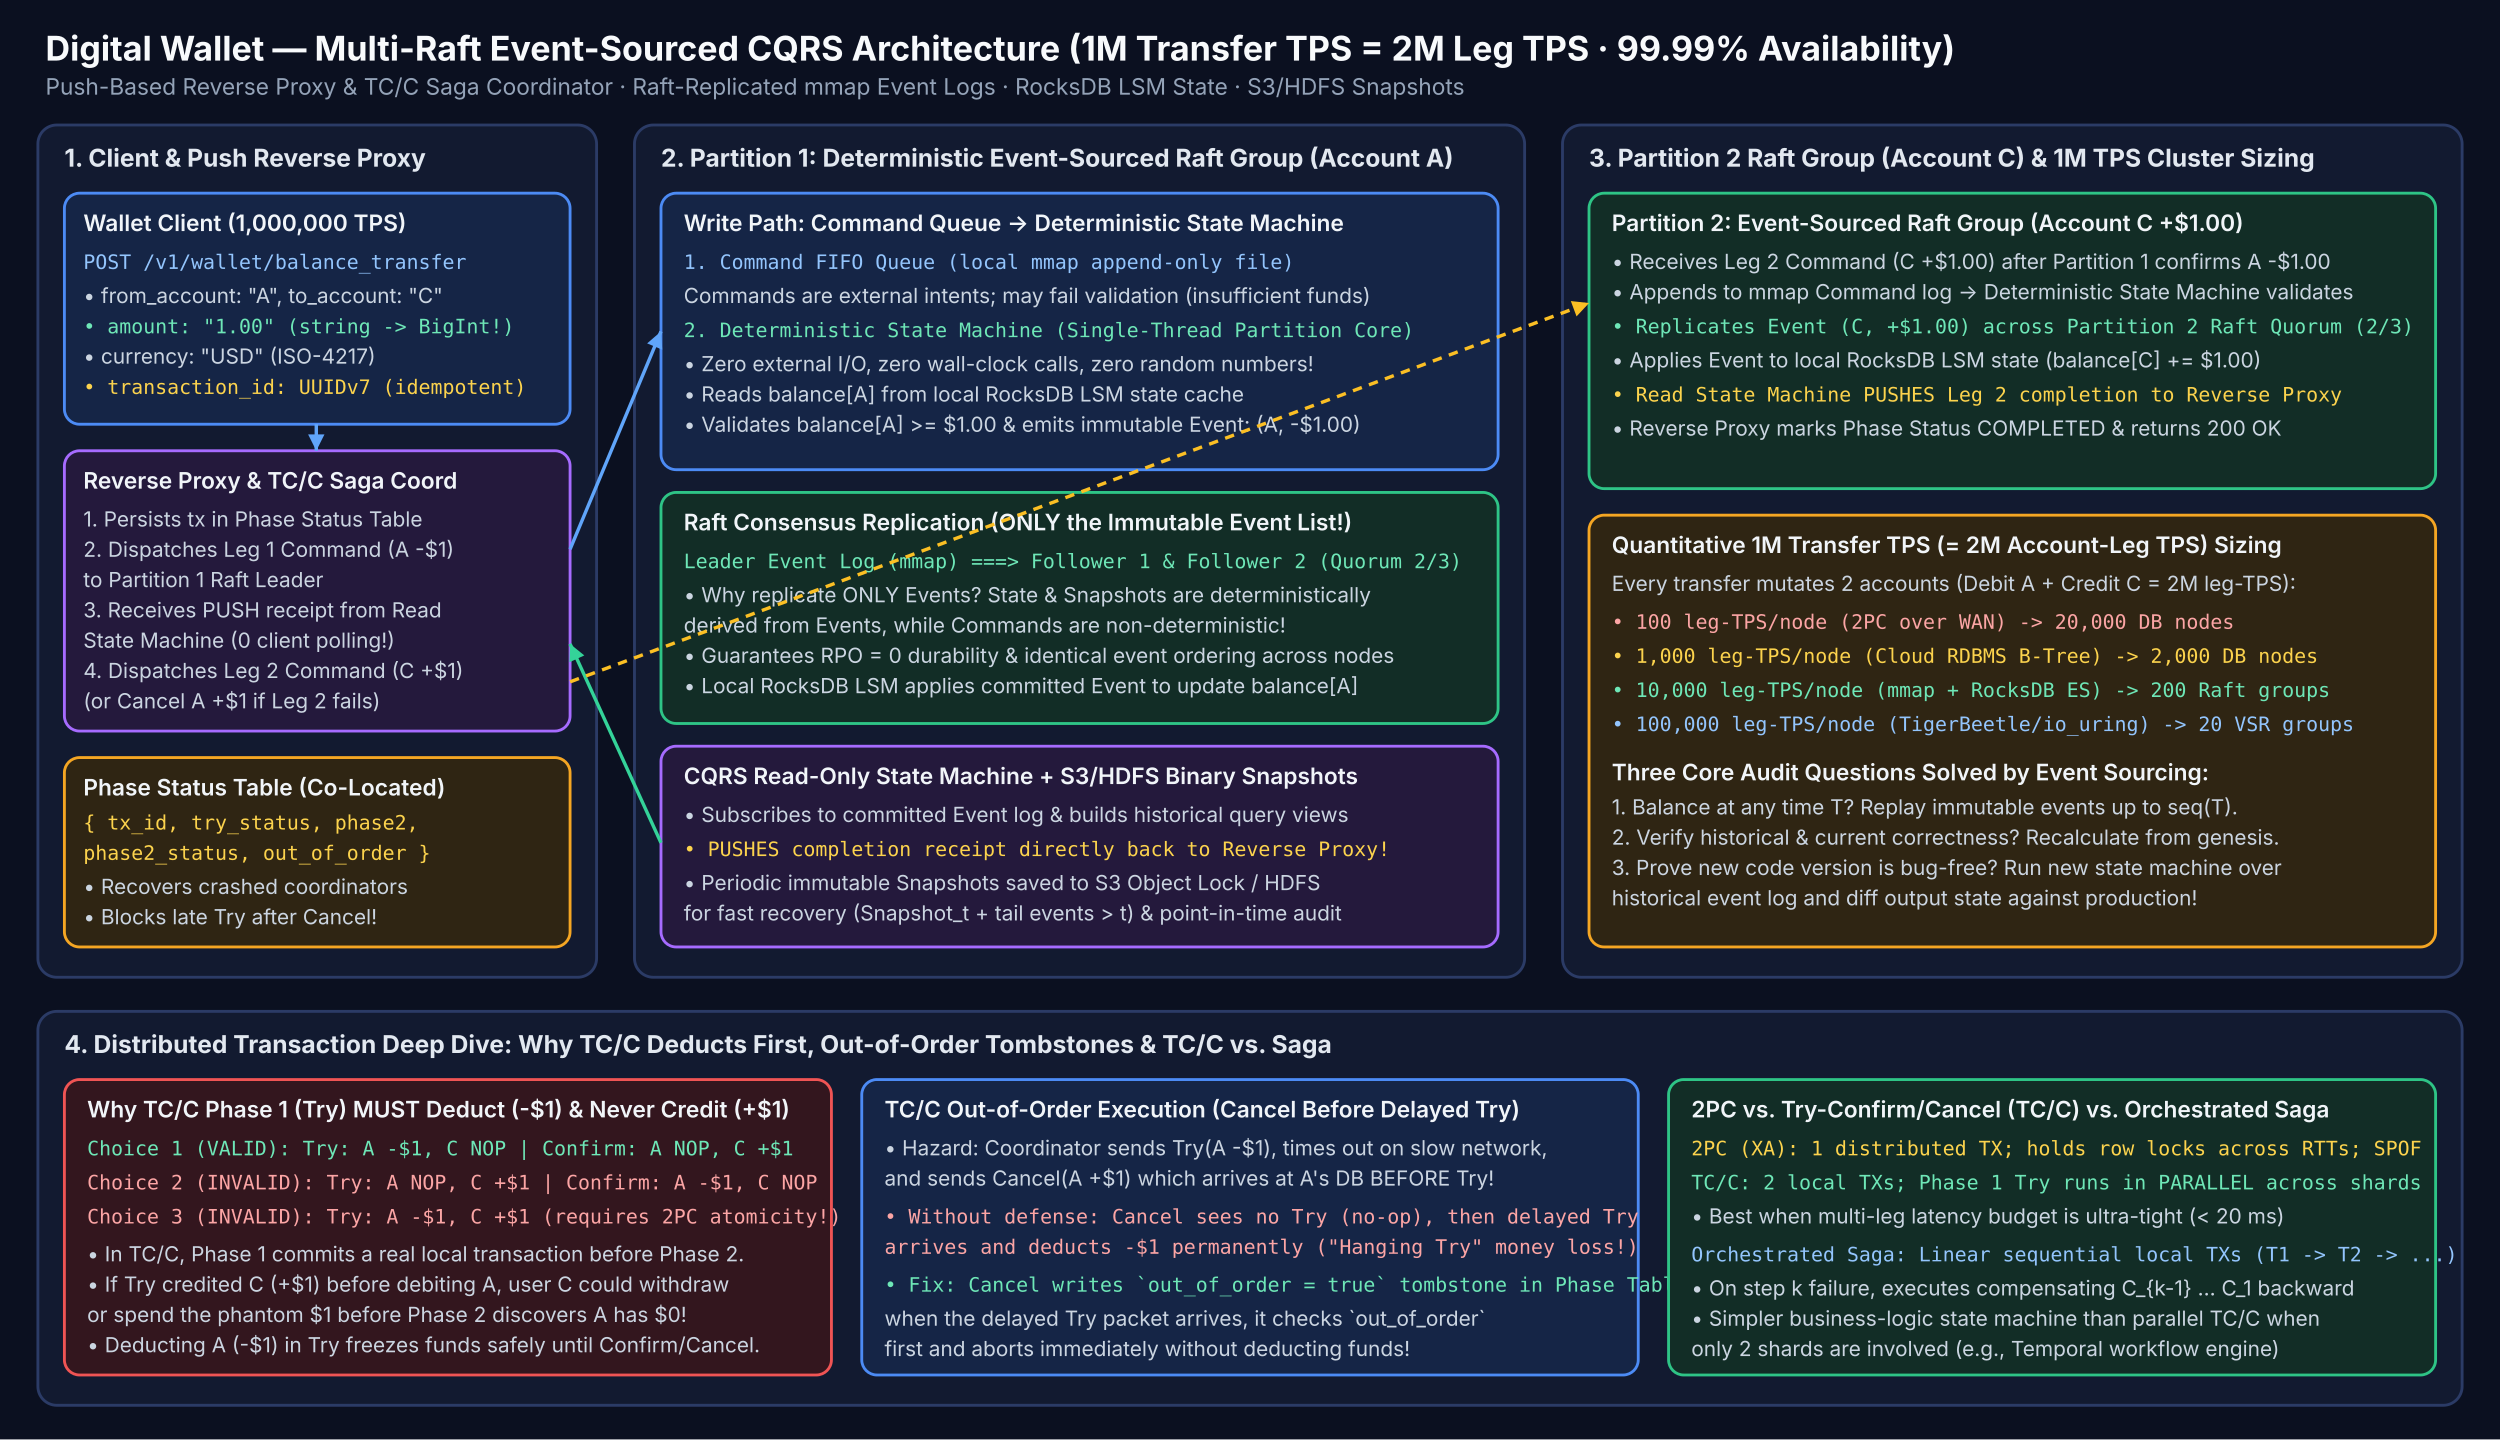
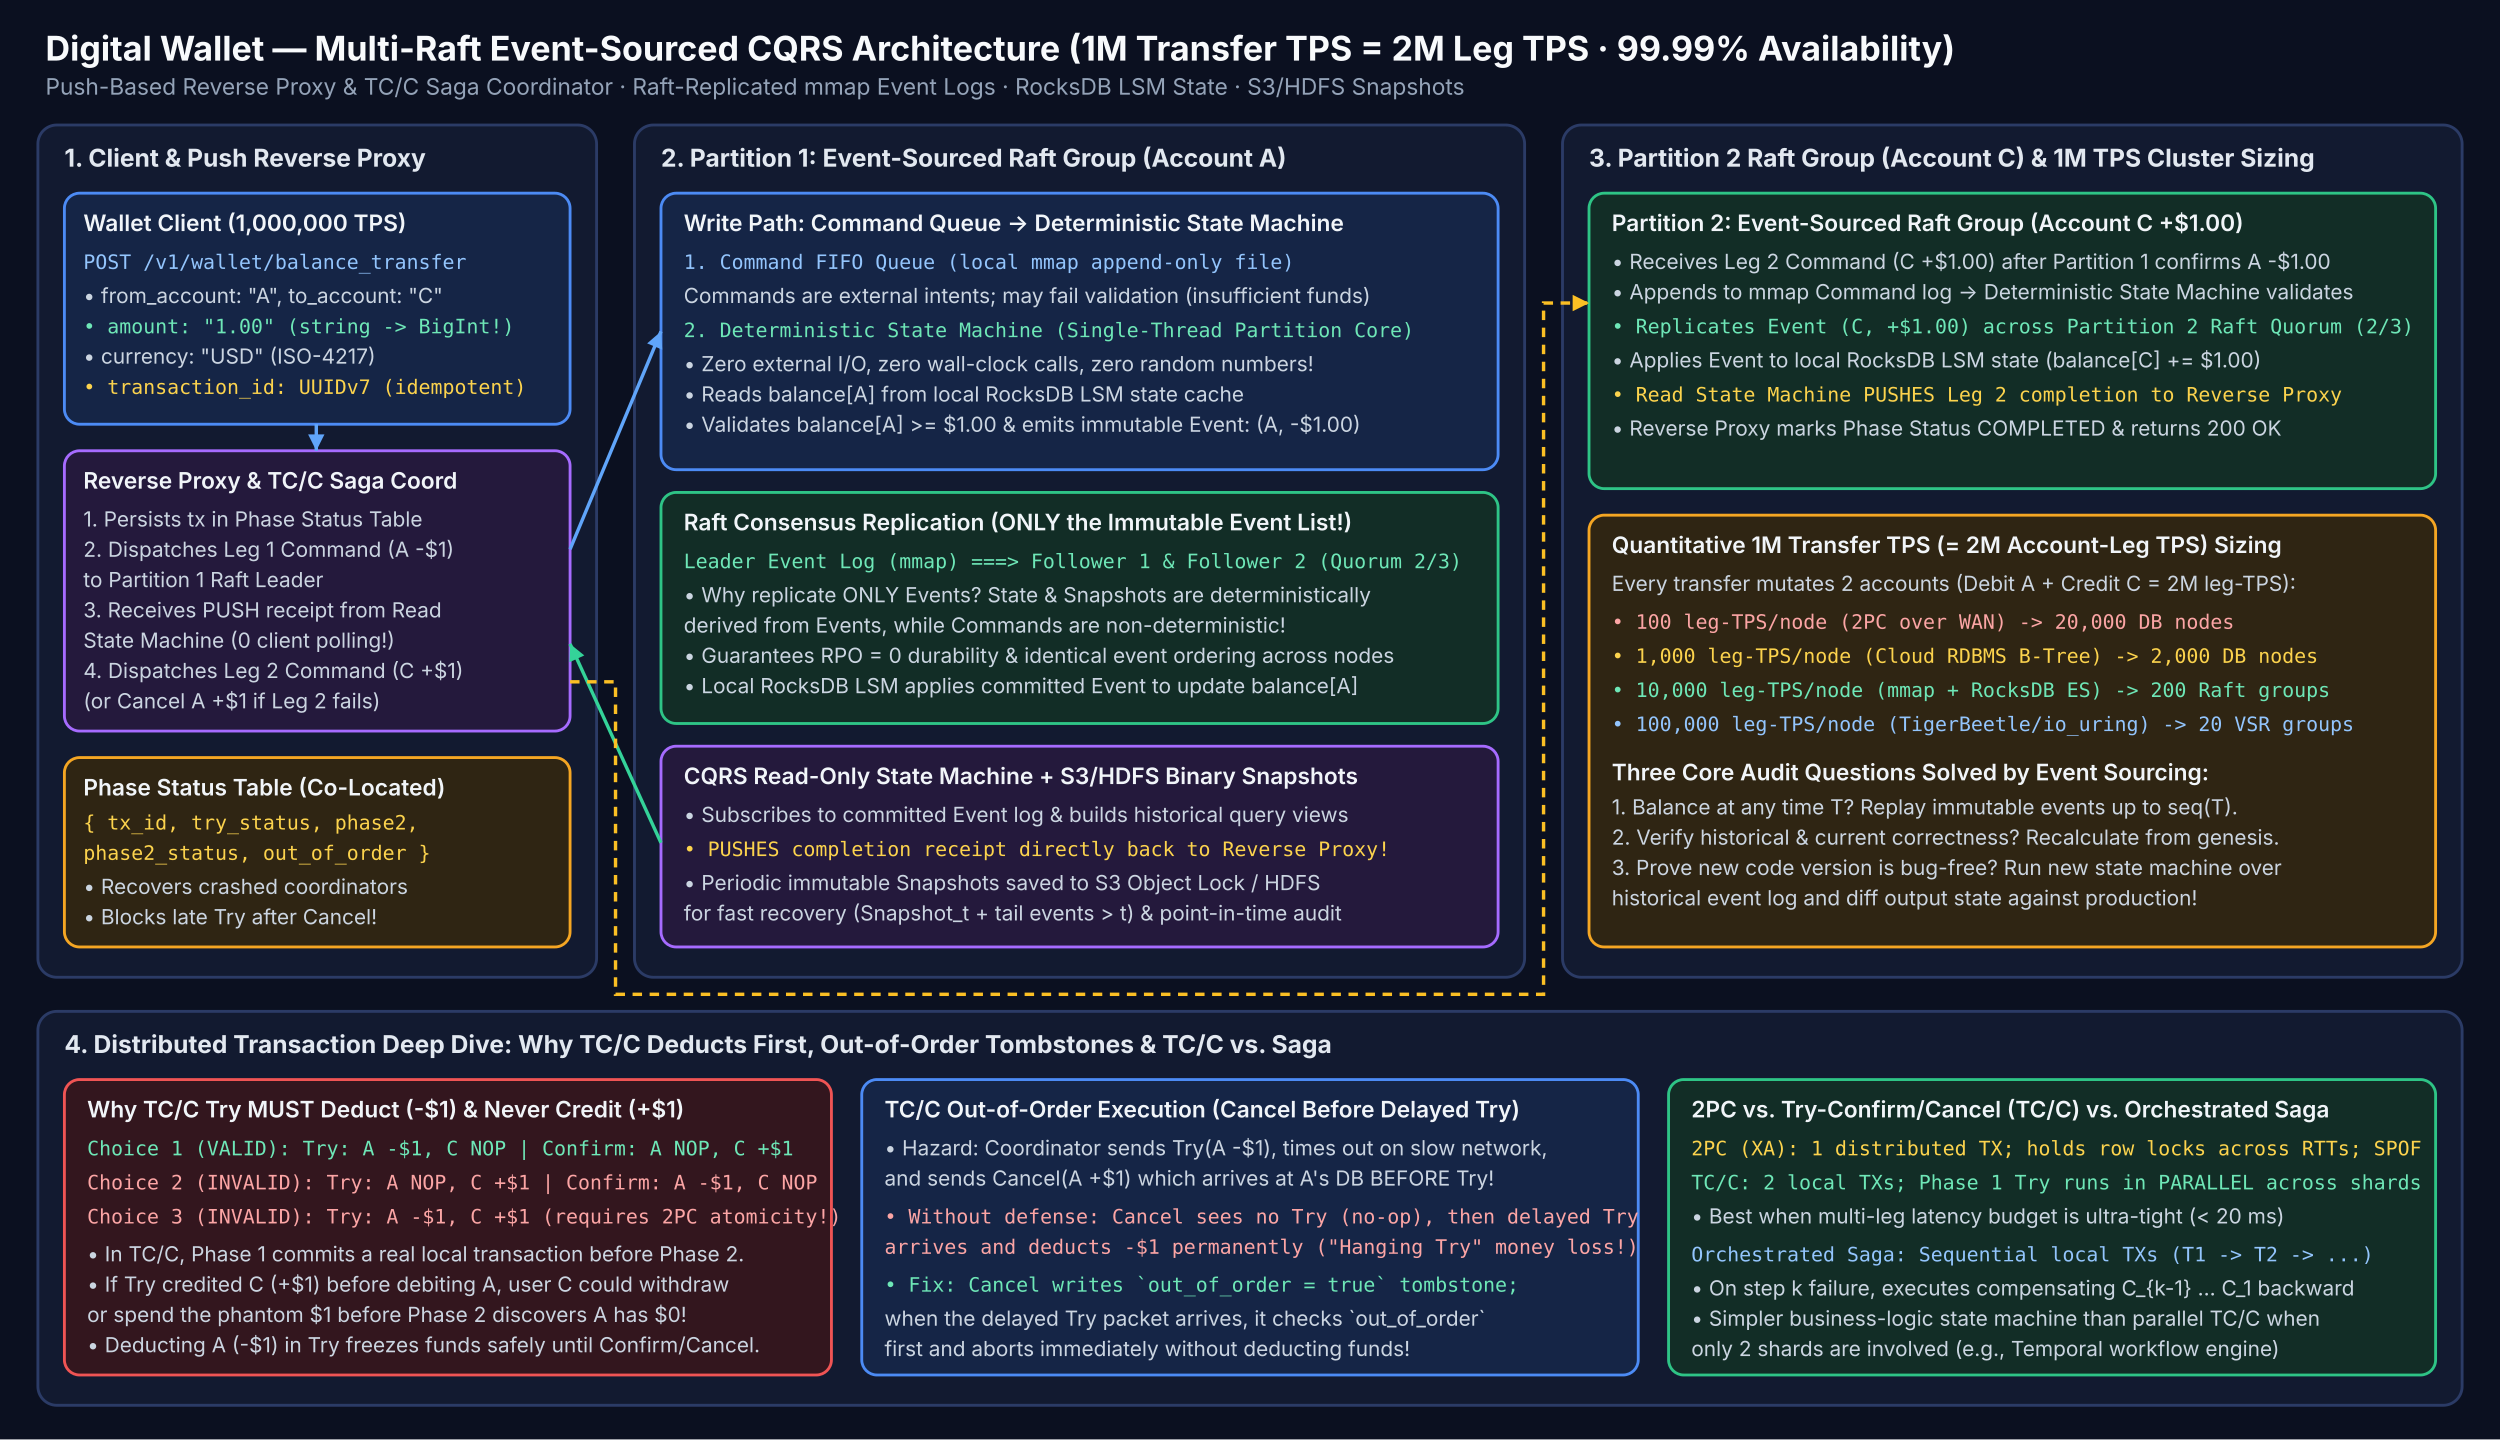
<svg xmlns="http://www.w3.org/2000/svg" viewBox="0 0 1320 760" width="100%" height="100%">
  <defs>
    <style>
      .bg { fill: #0b1020; }
      .panel { fill: #121a30; stroke: #2b3b66; stroke-width: 1.5; rx: 10; }
      .box-blue { fill: #152546; stroke: #4c8bf5; stroke-width: 1.5; rx: 8; }
      .box-green { fill: #122d26; stroke: #2ec486; stroke-width: 1.5; rx: 8; }
      .box-amber { fill: #2f2513; stroke: #f5a623; stroke-width: 1.5; rx: 8; }
      .box-purple { fill: #24193c; stroke: #a66bff; stroke-width: 1.5; rx: 8; }
      .box-red { fill: #33161e; stroke: #f05454; stroke-width: 1.5; rx: 8; }
      .title { font-family: 'Inter', -apple-system, sans-serif; font-size: 18px; font-weight: 700; fill: #f8fafc; }
      .subtitle { font-family: 'Inter', -apple-system, sans-serif; font-size: 12px; fill: #94a3b8; }
      .sec-hdr { font-family: 'Inter', -apple-system, sans-serif; font-size: 13px; font-weight: 700; fill: #e2e8f0; }
      .lbl { font-family: 'Inter', -apple-system, sans-serif; font-size: 12px; font-weight: 600; fill: #f1f5f9; }
      .txt { font-family: 'Inter', -apple-system, sans-serif; font-size: 11px; fill: #cbd5e1; }
      .code { font-family: 'JetBrains Mono', 'Fira Code', monospace; font-size: 10.5px; fill: #93c5fd; }
      .code-green { font-family: 'JetBrains Mono', 'Fira Code', monospace; font-size: 10.5px; fill: #6ee7b7; }
      .code-amber { font-family: 'JetBrains Mono', 'Fira Code', monospace; font-size: 10.5px; fill: #fcd34d; }
      .code-red { font-family: 'JetBrains Mono', 'Fira Code', monospace; font-size: 10.5px; fill: #fca5a5; }
      .arrow { stroke: #60a5fa; stroke-width: 1.8; fill: none; marker-end: url(#arr-blue); }
      .arrow-green { stroke: #34d399; stroke-width: 1.8; fill: none; marker-end: url(#arr-green); }
      .arrow-amber { stroke: #fbbf24; stroke-width: 1.8; stroke-dasharray: 5,4; fill: none; marker-end: url(#arr-amber); }
    </style>
    <marker id="arr-blue" viewBox="0 0 10 10" refX="8" refY="5" markerWidth="6" markerHeight="6" orient="auto-start-reverse">
      <path d="M 0 1 L 8 5 L 0 9 z" fill="#60a5fa" />
    </marker>
    <marker id="arr-green" viewBox="0 0 10 10" refX="8" refY="5" markerWidth="6" markerHeight="6" orient="auto-start-reverse">
      <path d="M 0 1 L 8 5 L 0 9 z" fill="#34d399" />
    </marker>
    <marker id="arr-amber" viewBox="0 0 10 10" refX="8" refY="5" markerWidth="6" markerHeight="6" orient="auto-start-reverse">
      <path d="M 0 1 L 8 5 L 0 9 z" fill="#fbbf24" />
    </marker>
  </defs>
  <rect class="bg" x="0" y="0" width="1320" height="760" />
  <text class="title" x="24" y="32">Digital Wallet — Multi-Raft Event-Sourced CQRS Architecture (1M Transfer TPS = 2M Leg TPS · 99.99% Availability)</text>
  <text class="subtitle" x="24" y="50">Push-Based Reverse Proxy &amp; TC/C Saga Coordinator · Raft-Replicated mmap Event Logs · RocksDB LSM State · S3/HDFS Snapshots</text>
  <rect class="panel" x="20" y="66" width="295" height="450" />
  <text class="sec-hdr" x="34" y="88">1. Client &amp; Push Reverse Proxy</text>
  <rect class="box-blue" x="34" y="102" width="267" height="122" />
  <text class="lbl" x="44" y="122">Wallet Client (1,000,000 TPS)</text>
  <text class="code" x="44" y="142">POST /v1/wallet/balance_transfer</text>
  <text class="txt" x="44" y="160">• from_account: "A", to_account: "C"</text>
  <text class="code-green" x="44" y="176">• amount: "1.00" (string -&gt; BigInt!)</text>
  <text class="txt" x="44" y="192">• currency: "USD" (ISO-4217)</text>
  <text class="code-amber" x="44" y="208">• transaction_id: UUIDv7 (idempotent)</text>
  <rect class="box-purple" x="34" y="238" width="267" height="148" />
  <text class="lbl" x="44" y="258">Reverse Proxy &amp; TC/C Saga Coord</text>
  <text class="txt" x="44" y="278">1. Persists tx in Phase Status Table</text>
  <text class="txt" x="44" y="294">2. Dispatches Leg 1 Command (A -$1)</text>
  <text class="txt" x="44" y="310">   to Partition 1 Raft Leader</text>
  <text class="txt" x="44" y="326">3. Receives PUSH receipt from Read</text>
  <text class="txt" x="44" y="342">   State Machine (0 client polling!)</text>
  <text class="txt" x="44" y="358">4. Dispatches Leg 2 Command (C +$1)</text>
  <text class="txt" x="44" y="374">   (or Cancel A +$1 if Leg 2 fails)</text>
  <rect class="box-amber" x="34" y="400" width="267" height="100" />
  <text class="lbl" x="44" y="420">Phase Status Table (Co-Located)</text>
  <text class="code-amber" x="44" y="438">{ tx_id, try_status, phase2,</text>
  <text class="code-amber" x="44" y="454">  phase2_status, out_of_order }</text>
  <text class="txt" x="44" y="472">• Recovers crashed coordinators</text>
  <text class="txt" x="44" y="488">• Blocks late Try after Cancel!</text>
  <rect class="panel" x="335" y="66" width="470" height="450" />
-   <text class="sec-hdr" x="349" y="88">2. Partition 1: Deterministic Event-Sourced Raft Group (Account A)</text>
+   <text class="sec-hdr" x="349" y="88">2. Partition 1: Event-Sourced Raft Group (Account A)</text>
  <rect class="box-blue" x="349" y="102" width="442" height="146" />
  <text class="lbl" x="361" y="122">Write Path: Command Queue -&gt; Deterministic State Machine</text>
  <text class="code" x="361" y="142">1. Command FIFO Queue (local mmap append-only file)</text>
  <text class="txt" x="361" y="160">   Commands are external intents; may fail validation (insufficient funds)</text>
  <text class="code-green" x="361" y="178">2. Deterministic State Machine (Single-Thread Partition Core)</text>
  <text class="txt" x="361" y="196">   • Zero external I/O, zero wall-clock calls, zero random numbers!</text>
  <text class="txt" x="361" y="212">   • Reads balance[A] from local RocksDB LSM state cache</text>
  <text class="txt" x="361" y="228">   • Validates balance[A] &gt;= $1.00 &amp; emits immutable Event: (A, -$1.00)</text>
  <rect class="box-green" x="349" y="260" width="442" height="122" />
  <text class="lbl" x="361" y="280">Raft Consensus Replication (ONLY the Immutable Event List!)</text>
  <text class="code-green" x="361" y="300">Leader Event Log (mmap) ===&gt; Follower 1 &amp; Follower 2 (Quorum 2/3)</text>
  <text class="txt" x="361" y="318">• Why replicate ONLY Events? State &amp; Snapshots are deterministically</text>
  <text class="txt" x="361" y="334">  derived from Events, while Commands are non-deterministic!</text>
  <text class="txt" x="361" y="350">• Guarantees RPO = 0 durability &amp; identical event ordering across nodes</text>
  <text class="txt" x="361" y="366">• Local RocksDB LSM applies committed Event to update balance[A]</text>
  <rect class="box-purple" x="349" y="394" width="442" height="106" />
  <text class="lbl" x="361" y="414">CQRS Read-Only State Machine + S3/HDFS Binary Snapshots</text>
  <text class="txt" x="361" y="434">• Subscribes to committed Event log &amp; builds historical query views</text>
  <text class="code-amber" x="361" y="452">• PUSHES completion receipt directly back to Reverse Proxy!</text>
  <text class="txt" x="361" y="470">• Periodic immutable Snapshots saved to S3 Object Lock / HDFS</text>
  <text class="txt" x="361" y="486">  for fast recovery (Snapshot_t + tail events &gt; t) &amp; point-in-time audit</text>
  <rect class="panel" x="825" y="66" width="475" height="450" />
  <text class="sec-hdr" x="839" y="88">3. Partition 2 Raft Group (Account C) &amp; 1M TPS Cluster Sizing</text>
  <rect class="box-green" x="839" y="102" width="447" height="156" />
  <text class="lbl" x="851" y="122">Partition 2: Event-Sourced Raft Group (Account C +$1.00)</text>
  <text class="txt" x="851" y="142">• Receives Leg 2 Command (C +$1.00) after Partition 1 confirms A -$1.00</text>
  <text class="txt" x="851" y="158">• Appends to mmap Command log -&gt; Deterministic State Machine validates</text>
  <text class="code-green" x="851" y="176">• Replicates Event (C, +$1.00) across Partition 2 Raft Quorum (2/3)</text>
  <text class="txt" x="851" y="194">• Applies Event to local RocksDB LSM state (balance[C] += $1.00)</text>
  <text class="code-amber" x="851" y="212">• Read State Machine PUSHES Leg 2 completion to Reverse Proxy</text>
  <text class="txt" x="851" y="230">• Reverse Proxy marks Phase Status COMPLETED &amp; returns 200 OK</text>
  <rect class="box-amber" x="839" y="272" width="447" height="228" />
  <text class="lbl" x="851" y="292">Quantitative 1M Transfer TPS (= 2M Account-Leg TPS) Sizing</text>
  <text class="txt" x="851" y="312">Every transfer mutates 2 accounts (Debit A + Credit C = 2M leg-TPS):</text>
  <text class="code-red" x="851" y="332">•   100 leg-TPS/node (2PC over WAN)       -&gt; 20,000 DB nodes</text>
  <text class="code-amber" x="851" y="350">• 1,000 leg-TPS/node (Cloud RDBMS B-Tree) -&gt;  2,000 DB nodes</text>
  <text class="code-green" x="851" y="368">• 10,000 leg-TPS/node (mmap + RocksDB ES) -&gt;    200 Raft groups</text>
  <text class="code" x="851" y="386">• 100,000 leg-TPS/node (TigerBeetle/io_uring) -&gt; 20 VSR groups</text>
  <text class="lbl" x="851" y="412">Three Core Audit Questions Solved by Event Sourcing:</text>
  <text class="txt" x="851" y="430">1. Balance at any time T? Replay immutable events up to seq(T).</text>
  <text class="txt" x="851" y="446">2. Verify historical &amp; current correctness? Recalculate from genesis.</text>
  <text class="txt" x="851" y="462">3. Prove new code version is bug-free? Run new state machine over</text>
  <text class="txt" x="851" y="478">   historical event log and diff output state against production!</text>
  <path class="arrow" d="M 167 224 L 167 238" />
  <path class="arrow" d="M 301 290 L 349 175" />
  <path class="arrow-green" d="M 349 445 L 301 340" />
-   <path class="arrow-amber" d="M 301 360 L 839 160" />
+   <path class="arrow-amber" d="M 301 360 L 325 360 L 325 525 L 815 525 L 815 160 L 839 160" />
  <rect class="panel" x="20" y="534" width="1280" height="208" />
  <text class="sec-hdr" x="34" y="556">4. Distributed Transaction Deep Dive: Why TC/C Deducts First, Out-of-Order Tombstones &amp; TC/C vs. Saga</text>
  <rect class="box-red" x="34" y="570" width="405" height="156" />
-   <text class="lbl" x="46" y="590">Why TC/C Phase 1 (Try) MUST Deduct (-$1) &amp; Never Credit (+$1)</text>
+   <text class="lbl" x="46" y="590">Why TC/C Try MUST Deduct (-$1) &amp; Never Credit (+$1)</text>
  <text class="code-green" x="46" y="610">Choice 1 (VALID):   Try: A -$1, C NOP | Confirm: A NOP, C +$1</text>
  <text class="code-red" x="46" y="628">Choice 2 (INVALID): Try: A NOP, C +$1 | Confirm: A -$1, C NOP</text>
  <text class="code-red" x="46" y="646">Choice 3 (INVALID): Try: A -$1, C +$1 (requires 2PC atomicity!)</text>
  <text class="txt" x="46" y="666">• In TC/C, Phase 1 commits a real local transaction before Phase 2.</text>
  <text class="txt" x="46" y="682">• If Try credited C (+$1) before debiting A, user C could withdraw</text>
  <text class="txt" x="46" y="698">  or spend the phantom $1 before Phase 2 discovers A has $0!</text>
  <text class="txt" x="46" y="714">• Deducting A (-$1) in Try freezes funds safely until Confirm/Cancel.</text>
  <rect class="box-blue" x="455" y="570" width="410" height="156" />
  <text class="lbl" x="467" y="590">TC/C Out-of-Order Execution (Cancel Before Delayed Try)</text>
  <text class="txt" x="467" y="610">• Hazard: Coordinator sends Try(A -$1), times out on slow network,</text>
  <text class="txt" x="467" y="626">  and sends Cancel(A +$1) which arrives at A's DB BEFORE Try!</text>
  <text class="code-red" x="467" y="646">• Without defense: Cancel sees no Try (no-op), then delayed Try</text>
  <text class="code-red" x="467" y="662">  arrives and deducts -$1 permanently ("Hanging Try" money loss!)</text>
-   <text class="code-green" x="467" y="682">• Fix: Cancel writes `out_of_order = true` tombstone in Phase Table;</text>
+   <text class="code-green" x="467" y="682">• Fix: Cancel writes `out_of_order = true` tombstone;</text>
  <text class="txt" x="467" y="700">  when the delayed Try packet arrives, it checks `out_of_order`</text>
  <text class="txt" x="467" y="716">  first and aborts immediately without deducting funds!</text>
  <rect class="box-green" x="881" y="570" width="405" height="156" />
  <text class="lbl" x="893" y="590">2PC vs. Try-Confirm/Cancel (TC/C) vs. Orchestrated Saga</text>
  <text class="code-amber" x="893" y="610">2PC (XA): 1 distributed TX; holds row locks across RTTs; SPOF</text>
  <text class="code-green" x="893" y="628">TC/C: 2 local TXs; Phase 1 Try runs in PARALLEL across shards</text>
  <text class="txt" x="893" y="646">• Best when multi-leg latency budget is ultra-tight (&lt; 20 ms)</text>
-   <text class="code" x="893" y="666">Orchestrated Saga: Linear sequential local TXs (T1 -&gt; T2 -&gt; ...)</text>
+   <text class="code" x="893" y="666">Orchestrated Saga: Sequential local TXs (T1 -&gt; T2 -&gt; ...)</text>
  <text class="txt" x="893" y="684">• On step k failure, executes compensating C_{k-1} ... C_1 backward</text>
  <text class="txt" x="893" y="700">• Simpler business-logic state machine than parallel TC/C when</text>
  <text class="txt" x="893" y="716">  only 2 shards are involved (e.g., Temporal workflow engine)</text>
</svg>
